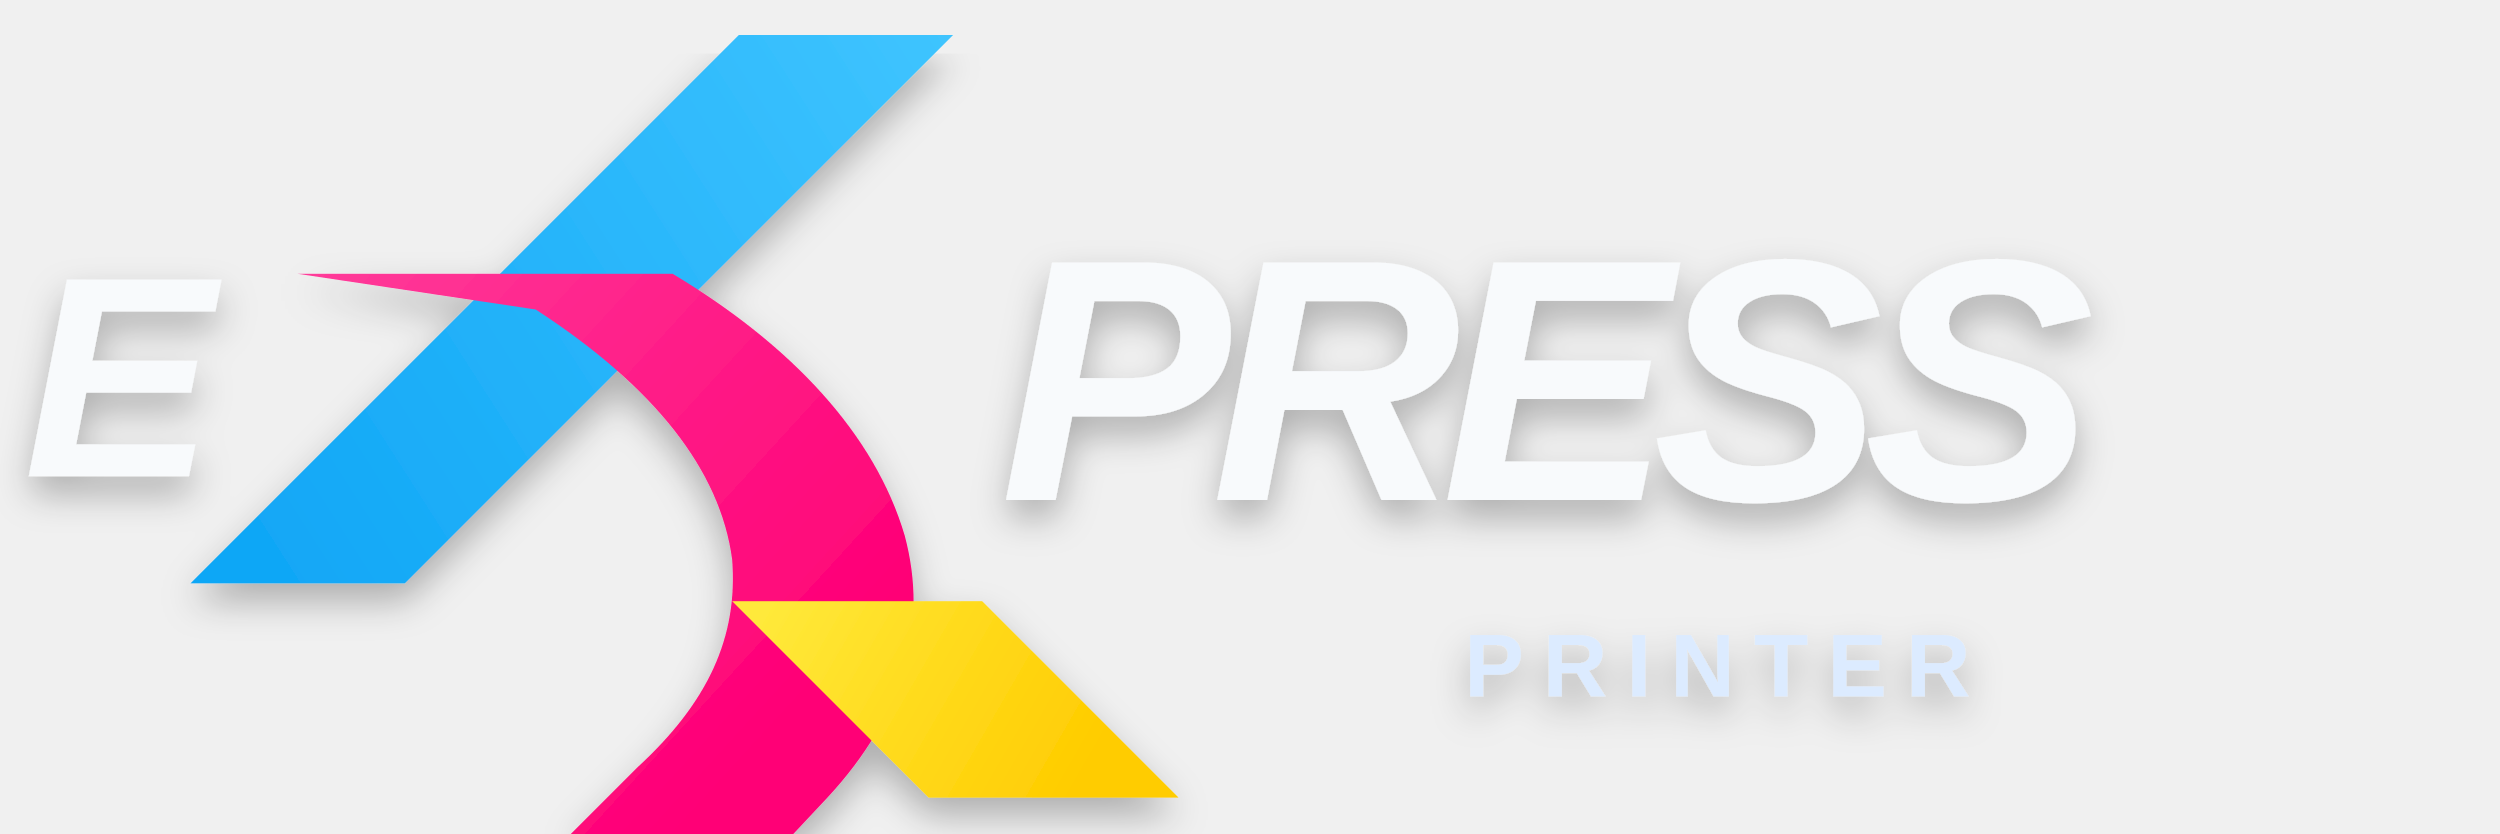
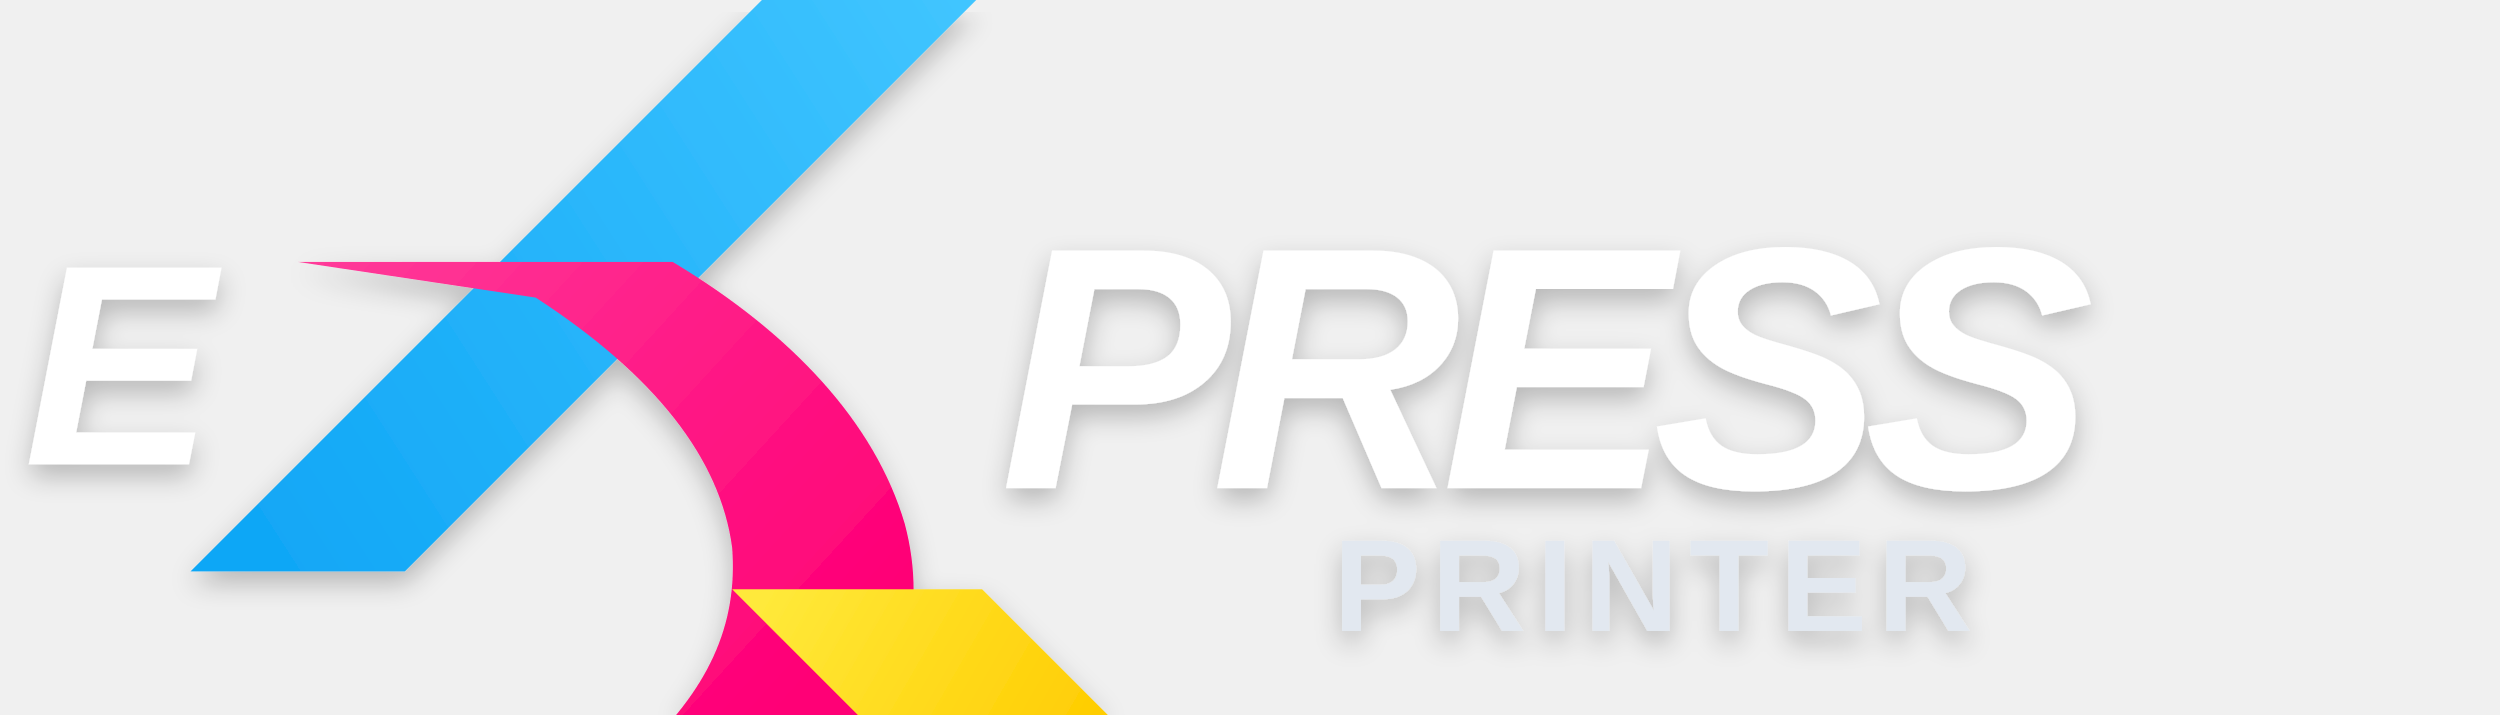
- <svg xmlns="http://www.w3.org/2000/svg" width="420" height="140" viewBox="0 0 420 140" fill="none">
+ <svg xmlns="http://www.w3.org/2000/svg" width="420" height="120" viewBox="0 0 420 120" fill="none">
  <defs>
-     <linearGradient id="logo-blue-footer" x1="18" y1="88" x2="146" y2="6" gradientUnits="userSpaceOnUse">
+     <linearGradient id="footer-logo-blue" x1="18" y1="88" x2="146" y2="6" gradientUnits="userSpaceOnUse">
      <stop stop-color="#11A7F6" />
      <stop offset="1" stop-color="#42C6FF" />
    </linearGradient>
-     <linearGradient id="logo-pink-footer" x1="20" y1="30" x2="103" y2="106" gradientUnits="userSpaceOnUse">
+     <linearGradient id="footer-logo-pink" x1="20" y1="30" x2="103" y2="106" gradientUnits="userSpaceOnUse">
      <stop stop-color="#FF3C9A" />
      <stop offset="1" stop-color="#FF0076" />
    </linearGradient>
-     <linearGradient id="logo-yellow-footer" x1="96" y1="92" x2="148" y2="122" gradientUnits="userSpaceOnUse">
+     <linearGradient id="footer-logo-yellow" x1="96" y1="92" x2="148" y2="122" gradientUnits="userSpaceOnUse">
      <stop stop-color="#FFE93A" />
      <stop offset="1" stop-color="#FFCC00" />
    </linearGradient>
-     <filter id="footer-word-shadow" x="0" y="0" width="420" height="140" filterUnits="userSpaceOnUse">
-       <feDropShadow dx="0" dy="3" stdDeviation="3" flood-color="#000000" flood-opacity="0.28" />
+     <filter id="footer-logo-shadow" x="-8" y="-8" width="438" height="138" filterUnits="userSpaceOnUse">
+       <feDropShadow dx="0" dy="2" stdDeviation="2.2" flood-color="#000000" flood-opacity="0.24" />
    </filter>
  </defs>
-   <g transform="translate(0 6)" filter="url(#footer-word-shadow)">
-     <text x="4" y="74" fill="#F8FAFC" font-family="Arial Black, Arial, Helvetica, sans-serif" font-size="48" font-style="italic" font-weight="900" letter-spacing="-2.8">
+   <g transform="translate(0 4)" filter="url(#footer-logo-shadow)">
+     <text x="4" y="74" fill="#FFFFFF" font-family="Arial Black, Arial, Helvetica, sans-serif" font-size="48" font-style="italic" font-weight="900" letter-spacing="-2.8">
      E
    </text>
    <g transform="translate(32 6)">
-       <path d="M0 86H36L146 -24H110L0 86Z" fill="url(#logo-blue-footer)" />
-       <path d="M18 34H81C101 46 115 61 120 78C124 93 120 108 107 122L92 138H54L75 117C87 106 92 95 91 82C89 67 78 53 58 40L18 34Z" fill="url(#logo-pink-footer)" />
-       <path d="M91 89L124 122H166L133 89H91Z" fill="url(#logo-yellow-footer)" />
+       <path d="M0 86H36L146 -24H110L0 86Z" fill="url(#footer-logo-blue)" />
+       <path d="M18 34H81C101 46 115 61 120 78C124 93 120 108 107 122L92 138H54L75 117C87 106 92 95 91 82C89 67 78 53 58 40L18 34Z" fill="url(#footer-logo-pink)" />
+       <path d="M91 89L124 122H166L133 89H91Z" fill="url(#footer-logo-yellow)" />
    </g>
-     <text x="168" y="78" fill="#F8FAFC" font-family="Arial Black, Arial, Helvetica, sans-serif" font-size="58" font-style="italic" font-weight="900" letter-spacing="-3.2">
+     <text x="168" y="78" fill="#FFFFFF" font-family="Arial Black, Arial, Helvetica, sans-serif" font-size="58" font-style="italic" font-weight="900" letter-spacing="-3.2">
      PRESS
    </text>
-     <text x="246" y="111" fill="#DCEBFF" font-family="Arial, Helvetica, sans-serif" font-size="15" font-weight="900" letter-spacing="3.2">
+     <text x="224" y="102" fill="#E2E8F0" font-family="Arial Black, Arial, Helvetica, sans-serif" font-size="22" font-weight="900" letter-spacing="1.8">
      PRINTER
    </text>
  </g>
</svg>
